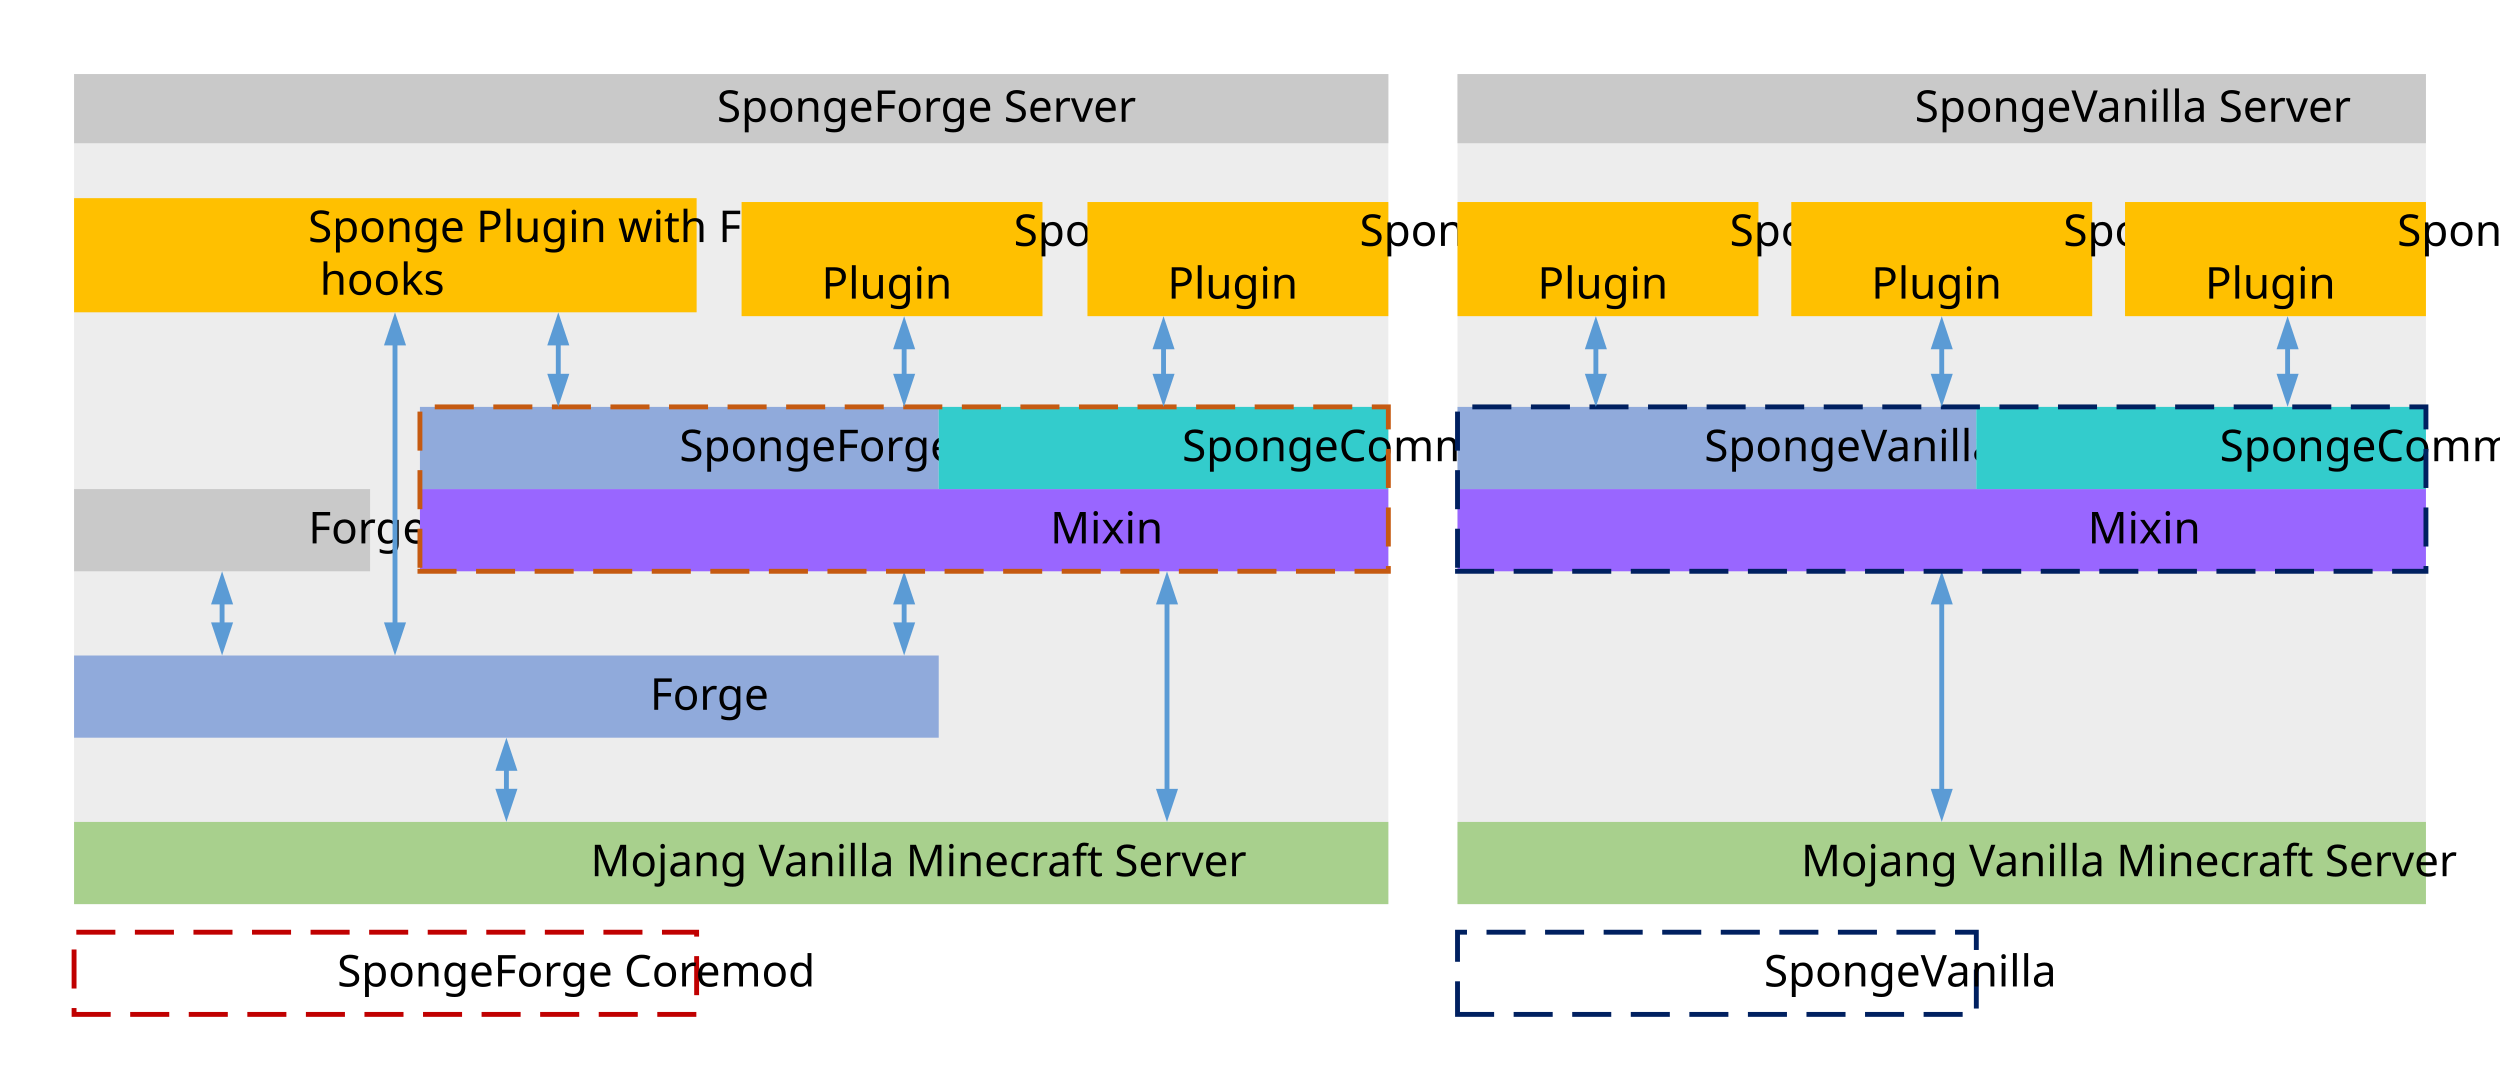
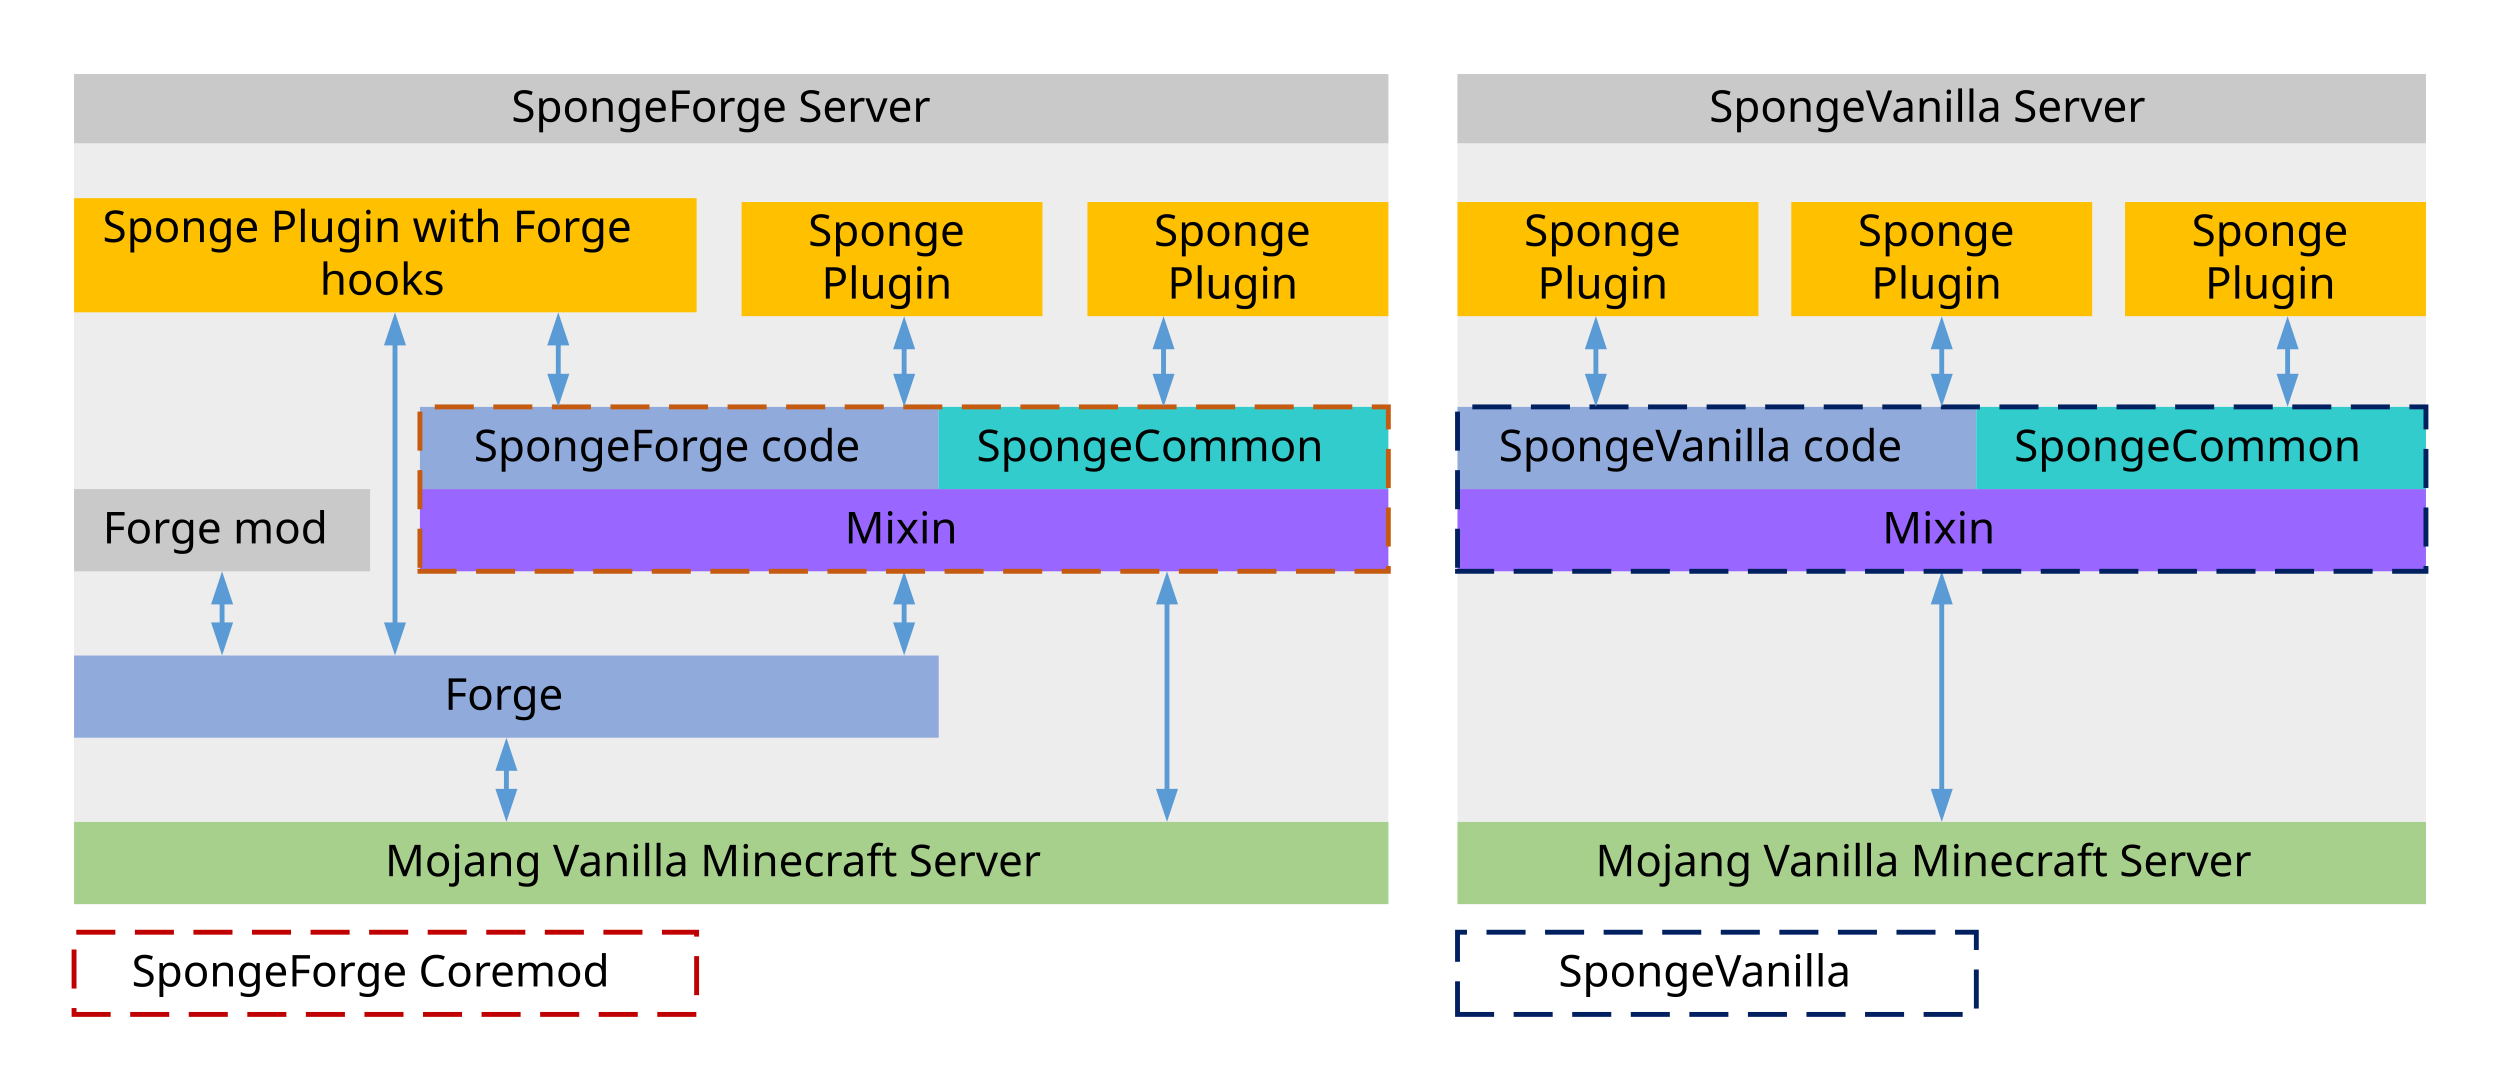
- <svg xmlns="http://www.w3.org/2000/svg" xmlns:ns1="http://schemas.microsoft.com/visio/2003/SVGExtensions/" xmlns:xlink="http://www.w3.org/1999/xlink" width="14.229in" height="6.195in" viewBox="0 0 1024.47 446.039" xml:space="preserve" color-interpolation-filters="sRGB" class="st17">
-   <ns1:documentProperties ns1:langID="1031" ns1:metric="true" ns1:viewMarkup="false">
-     <ns1:userDefs>
-       <ns1:ud ns1:nameU="msvNoAutoConnect" ns1:val="VT0(0):26" />
-       <ns1:ud ns1:nameU="visV14CFF" ns1:prompt="" ns1:val="VT0(1):26" />
-       <ns1:ud ns1:nameU="visFlowchartType" ns1:prompt="" ns1:val="VT4(CrossFunctional)" />
-     </ns1:userDefs>
-   </ns1:documentProperties>
-   <style type="text/css">
- 	
- 		.st1 {fill:#ededed;stroke:none;stroke-width:2}
- 		.st2 {fill:none;stroke:none;stroke-width:2}
- 		.st3 {fill:#90aadb;stroke:none;stroke-width:0.25}
- 		.st4 {fill:#000000;font-family:Montserrat;font-size:1.5em}
- 		.st5 {fill:#a8d08d;stroke:none;stroke-width:0.25}
- 		.st6 {fill:#c9c9c9;stroke:none;stroke-width:0.25}
- 		.st7 {fill:#9966ff;stroke:none;stroke-width:2}
- 		.st8 {fill:#33cccc;stroke:none;stroke-width:2}
- 		.st9 {fill:#ffc000;stroke:none;stroke-width:0.25}
- 		.st10 {font-size:1em}
- 		.st11 {fill:#c9c9c9;stroke:none;stroke-width:2}
- 		.st12 {marker-end:url(#mrkr13-42);marker-start:url(#mrkr13-40);stroke:#5b9bd5;stroke-linecap:round;stroke-linejoin:round;stroke-width:2}
- 		.st13 {fill:#5b9bd5;fill-opacity:1;stroke:#5b9bd5;stroke-opacity:1;stroke-width:0.442}
- 		.st14 {fill:none;stroke:#c00000;stroke-dasharray:14,10;stroke-width:2}
- 		.st15 {fill:none;stroke:#c55a11;stroke-dasharray:14,10;stroke-width:2}
- 		.st16 {fill:none;stroke:#002060;stroke-dasharray:14,10;stroke-width:2}
- 		.st17 {fill:none;fill-rule:evenodd;font-size:12px;overflow:visible;stroke-linecap:square;stroke-miterlimit:3}
- 	
- 	</style>
+ <svg xmlns="http://www.w3.org/2000/svg" xmlns:xlink="http://www.w3.org/1999/xlink" width="1365.965" height="594.718" class="st17" color-interpolation-filters="sRGB" viewBox="0 0 1024.47 446.039" xml:space="preserve">
+   <style type="text/css">.st1{fill:#ededed;stroke:none}.st1,.st2{stroke-width:2}.st2,.st3{stroke:none}.st2{fill:none}.st3{fill:#90aadb;stroke-width:.25}.st4{fill:#000;font-family:Montserrat;font-size:1.5em}.st5{fill:#a8d08d;stroke-width:.25}.st5,.st6,.st7{stroke:none}.st6{stroke-width:.25;fill:#c9c9c9}.st7{fill:#96f}.st7,.st8{stroke-width:2}.st8,.st9{stroke:none}.st8{fill:#3cc}.st9{fill:#ffc000;stroke-width:.25}.st10{font-size:1em}.st11{fill:#c9c9c9;stroke:none;stroke-width:2}.st12,.st13{stroke:#5b9bd5}.st12{marker-end:url(#mrkr13-42);marker-start:url(#mrkr13-40);stroke-linecap:round;stroke-linejoin:round;stroke-width:2}.st13{fill:#5b9bd5;fill-opacity:1;stroke-opacity:1;stroke-width:.442}.st14{stroke:#c00000}.st14,.st15,.st16{fill:none;stroke-dasharray:14,10;stroke-width:2}.st15{stroke:#c55a11}.st16{stroke:#002060}.st17{fill:none;fill-rule:evenodd;font-size:12px;overflow:visible;stroke-linecap:square;stroke-miterlimit:3}</style>
  <defs id="Markers">
    <g id="lend13">
-       <path d="M 3 1 L 0 0 L 3 -1 L 3 1 " style="stroke:none" />
+       <path d="M 3 1 L 0 0 L 3 -1 L 3 1" style="stroke:none" />
    </g>
-     <marker id="mrkr13-40" class="st13" ns1:arrowType="13" ns1:arrowSize="2" ns1:setback="6.6" refX="6.6" orient="auto" markerUnits="strokeWidth" overflow="visible">
-       <use xlink:href="#lend13" transform="scale(2.26) " />
+     <marker id="mrkr13-40" class="st13" markerUnits="strokeWidth" orient="auto" overflow="visible" refX="6.6">
+       <use transform="scale(2.26)" xlink:href="#lend13" />
    </marker>
-     <marker id="mrkr13-42" class="st13" ns1:arrowType="13" ns1:arrowSize="2" ns1:setback="6.78" refX="-6.78" orient="auto" markerUnits="strokeWidth" overflow="visible">
-       <use xlink:href="#lend13" transform="scale(-2.26,-2.26) " />
+     <marker id="mrkr13-42" class="st13" markerUnits="strokeWidth" orient="auto" overflow="visible" refX="-6.78">
+       <use transform="scale(-2.26,-2.26)" xlink:href="#lend13" />
    </marker>
  </defs>
-   <g ns1:mID="0" ns1:index="1" ns1:groupContext="foregroundPage">
-     <ns1:userDefs>
-       <ns1:ud ns1:nameU="msvThemeOrder" ns1:val="VT0(0):26" />
-     </ns1:userDefs>
-     <ns1:pageProperties ns1:drawingScale="0.0393701" ns1:pageScale="0.0393701" ns1:drawingUnits="24" ns1:shadowOffsetX="8.50394" ns1:shadowOffsetY="-8.50394" />
-     <ns1:layer ns1:name="Verbinder" ns1:index="0" />
-     <g id="shape25-1" ns1:mID="25" ns1:groupContext="shape" transform="translate(30.3465,-75.5347)">
-       <ns1:userDefs>
-         <ns1:ud ns1:nameU="visVersion" ns1:val="VT0(15):26" />
-       </ns1:userDefs>
-       <rect x="0" y="105.881" width="538.583" height="340.157" class="st1" />
+   <g>
+     <g id="shape25-1" transform="translate(30.3465,-75.5347)">
+       <rect width="538.583" height="340.157" x="0" y="105.881" class="st1" />
    </g>
-     <g id="shape52-3" ns1:mID="52" ns1:groupContext="shape" transform="translate(214.346,-306.621)">
-       <rect x="0" y="399.267" width="676.898" height="46.772" class="st2" />
+     <g id="shape52-3" transform="translate(214.346,-306.621)">
+       <rect width="676.898" height="46.772" x="0" y="399.267" class="st2" />
    </g>
-     <g id="shape36-5" ns1:mID="36" ns1:groupContext="shape" transform="translate(172.079,-245.613)">
-       <ns1:textBlock ns1:margins="rect(2,2,2,2)" ns1:tabSpace="42.5197" />
-       <ns1:textRect cx="106.299" cy="429.197" width="212.6" height="33.684" />
-       <rect x="0" y="412.355" width="212.598" height="33.684" class="st3" />
-       <text x="22.09" y="434.6" class="st4" ns1:langID="1031">
-         <ns1:paragraph ns1:horizAlign="1" />
-         <ns1:tabList />SpongeForge code</text>
+     <g id="shape36-5" transform="translate(172.079,-245.613)">
+       <rect width="212.598" height="33.684" x="0" y="412.355" class="st3" />
+       <text x="22.09" y="434.6" class="st4">SpongeForge code</text>
    </g>
-     <g id="shape160-8" ns1:mID="160" ns1:groupContext="shape" transform="translate(30.3465,-75.5347)">
-       <ns1:textBlock ns1:margins="rect(2,2,2,2)" ns1:tabSpace="42.5197" />
-       <ns1:textRect cx="269.291" cy="429.197" width="538.59" height="33.684" />
-       <rect x="0" y="412.355" width="538.583" height="33.684" class="st5" />
-       <text x="127.42" y="434.6" class="st4" ns1:langID="1031">
-         <ns1:paragraph ns1:horizAlign="1" />
-         <ns1:tabList />Mojang Vanilla Minecraft Server</text>
+     <g id="shape160-8" transform="translate(30.3465,-75.5347)">
+       <rect width="538.583" height="33.684" x="0" y="412.355" class="st5" />
+       <text x="127.42" y="434.6" class="st4">Mojang Vanilla Minecraft Server</text>
    </g>
-     <g id="shape162-11" ns1:mID="162" ns1:groupContext="shape" transform="translate(30.3465,-211.93)">
-       <ns1:textBlock ns1:margins="rect(2,2,2,2)" ns1:tabSpace="42.5197" />
-       <ns1:textRect cx="60.654" cy="429.197" width="121.31" height="33.684" />
-       <rect x="0" y="412.355" width="121.307" height="33.684" class="st6" />
-       <text x="11.78" y="434.6" class="st4" ns1:langID="1031">
-         <ns1:paragraph ns1:horizAlign="1" />
-         <ns1:tabList />Forge mod</text>
+     <g id="shape162-11" transform="translate(30.3465,-211.93)">
+       <rect width="121.307" height="33.684" x="0" y="412.355" class="st6" />
+       <text x="11.78" y="434.6" class="st4">Forge mod</text>
    </g>
-     <g id="shape163-14" ns1:mID="163" ns1:groupContext="shape" transform="translate(172.079,-211.93)">
-       <ns1:userDefs>
-         <ns1:ud ns1:nameU="visVersion" ns1:val="VT0(15):26" />
-       </ns1:userDefs>
-       <ns1:textBlock ns1:margins="rect(4,4,4,4)" ns1:tabSpace="42.5197" />
-       <ns1:textRect cx="198.425" cy="429.197" width="396.86" height="33.684" />
-       <rect x="0" y="412.355" width="396.85" height="33.684" class="st7" />
-       <text x="174.04" y="434.6" class="st4" ns1:langID="1031">
-         <ns1:paragraph ns1:horizAlign="1" />
-         <ns1:tabList />Mixin</text>
+     <g id="shape163-14" transform="translate(172.079,-211.93)">
+       <rect width="396.85" height="33.684" x="0" y="412.355" class="st7" />
+       <text x="174.04" y="434.6" class="st4">Mixin</text>
    </g>
-     <g id="shape164-17" ns1:mID="164" ns1:groupContext="shape" transform="translate(30.3465,-143.732)">
-       <ns1:textBlock ns1:margins="rect(2,2,2,2)" ns1:tabSpace="42.5197" />
-       <ns1:textRect cx="177.165" cy="429.197" width="354.34" height="33.684" />
-       <rect x="0" y="412.355" width="354.331" height="33.684" class="st3" />
-       <text x="151.77" y="434.6" class="st4" ns1:langID="1031">
-         <ns1:paragraph ns1:horizAlign="1" />
-         <ns1:tabList />Forge</text>
+     <g id="shape164-17" transform="translate(30.3465,-143.732)">
+       <rect width="354.331" height="33.684" x="0" y="412.355" class="st3" />
+       <text x="151.77" y="434.6" class="st4">Forge</text>
    </g>
-     <g id="shape166-20" ns1:mID="166" ns1:groupContext="shape" transform="translate(384.677,-245.613)">
-       <ns1:userDefs>
-         <ns1:ud ns1:nameU="visVersion" ns1:val="VT0(15):26" />
-       </ns1:userDefs>
-       <ns1:textBlock ns1:margins="rect(4,4,4,4)" ns1:tabSpace="42.5197" />
-       <ns1:textRect cx="92.126" cy="429.197" width="184.26" height="33.684" />
-       <rect x="0" y="412.355" width="184.252" height="33.684" class="st8" />
-       <text x="15.5" y="434.6" class="st4" ns1:langID="1031">
-         <ns1:paragraph ns1:horizAlign="1" />
-         <ns1:tabList />SpongeCommon</text>
+     <g id="shape166-20" transform="translate(384.677,-245.613)">
+       <rect width="184.252" height="33.684" x="0" y="412.355" class="st8" />
+       <text x="15.5" y="434.6" class="st4">SpongeCommon</text>
    </g>
-     <g id="shape170-23" ns1:mID="170" ns1:groupContext="shape" transform="translate(30.3465,-318.063)">
-       <ns1:textBlock ns1:margins="rect(2,2,2,2)" ns1:tabSpace="42.5197" />
-       <ns1:textRect cx="127.559" cy="422.653" width="255.12" height="46.772" />
-       <rect x="0" y="399.267" width="255.118" height="46.772" class="st9" />
-       <text x="11.68" y="417.25" class="st4" ns1:langID="1031">
-         <ns1:paragraph ns1:horizAlign="1" />
-         <ns1:tabList />Sponge Plugin with Forge <tspan x="100.7" dy="1.2em" class="st10">hooks</tspan>
+     <g id="shape170-23" transform="translate(30.3465,-318.063)">
+       <rect width="255.118" height="46.772" x="0" y="399.267" class="st9" />
+       <text x="11.68" y="417.25" class="st4">Sponge Plugin with Forge <tspan x="100.7" class="st10" dy="1.2em">hooks</tspan>
      </text>
    </g>
-     <g id="shape191-27" ns1:mID="191" ns1:groupContext="shape" transform="translate(30.3465,-387.346)">
-       <ns1:userDefs>
-         <ns1:ud ns1:nameU="visVersion" ns1:val="VT0(15):26" />
-       </ns1:userDefs>
-       <ns1:textBlock ns1:margins="rect(4,4,4,4)" ns1:tabSpace="42.5197" />
-       <ns1:textRect cx="269.291" cy="431.865" width="538.59" height="28.346" />
-       <rect x="0" y="417.692" width="538.583" height="28.346" class="st11" />
-       <text x="179.21" y="437.27" class="st4" ns1:langID="1031">
-         <ns1:paragraph ns1:horizAlign="1" />
-         <ns1:tabList />SpongeForge Server</text>
+     <g id="shape191-27" transform="translate(30.3465,-387.346)">
+       <rect width="538.583" height="28.346" x="0" y="417.692" class="st11" />
+       <text x="179.21" y="437.27" class="st4">SpongeForge Server</text>
    </g>
-     <g id="shape192-30" ns1:mID="192" ns1:groupContext="shape" transform="translate(303.89,-316.48)">
-       <ns1:textBlock ns1:margins="rect(2,2,2,2)" ns1:tabSpace="42.5197" />
-       <ns1:textRect cx="61.654" cy="422.653" width="123.31" height="46.772" />
-       <rect x="0" y="399.267" width="123.307" height="46.772" class="st9" />
-       <text x="27.29" y="417.25" class="st4" ns1:langID="1031">
-         <ns1:paragraph ns1:horizAlign="1" />
-         <ns1:tabList />Sponge <tspan x="32.78" dy="1.2em" class="st10">Plugin</tspan>
+     <g id="shape192-30" transform="translate(303.89,-316.48)">
+       <rect width="123.307" height="46.772" x="0" y="399.267" class="st9" />
+       <text x="27.29" y="417.25" class="st4">Sponge <tspan x="32.78" class="st10" dy="1.2em">Plugin</tspan>
      </text>
    </g>
-     <g id="shape193-34" ns1:mID="193" ns1:groupContext="shape" ns1:layerMember="0" transform="translate(363.417,-211.93)">
+     <g id="shape193-34" transform="translate(363.417,-211.93)">
      <path d="M7.09 459.24 L7.09 459.6 L7.09 466.99" class="st12" />
    </g>
-     <g id="shape194-43" ns1:mID="194" ns1:groupContext="shape" ns1:layerMember="0" transform="translate(83.9134,-211.93)">
+     <g id="shape194-43" transform="translate(83.9134,-211.93)">
      <path d="M7.09 459.24 L7.09 459.6 L7.09 466.99" class="st12" />
    </g>
-     <g id="shape195-50" ns1:mID="195" ns1:groupContext="shape" ns1:layerMember="0" transform="translate(168.953,-318.063)">
+     <g id="shape195-50" transform="translate(168.953,-318.063)">
      <path d="M-7.09 459.24 L-7.09 459.6 L-7.09 573.13" class="st12" />
    </g>
-     <g id="shape200-57" ns1:mID="200" ns1:groupContext="shape" ns1:layerMember="0" transform="translate(200.425,-143.732)">
+     <g id="shape200-57" transform="translate(200.425,-143.732)">
      <path d="M7.09 459.24 L7.09 459.6 L7.09 466.99" class="st12" />
    </g>
-     <g id="shape202-64" ns1:mID="202" ns1:groupContext="shape" transform="translate(30.3465,-30.3465)">
-       <ns1:userDefs>
-         <ns1:ud ns1:nameU="visVersion" ns1:val="VT0(15):26" />
-       </ns1:userDefs>
-       <ns1:textBlock ns1:margins="rect(4,4,4,4)" ns1:tabSpace="42.5197" />
-       <ns1:textRect cx="127.559" cy="429.197" width="255.12" height="33.684" />
+     <g id="shape202-64" transform="translate(30.3465,-30.3465)">
      <path d="M0 446.04 L255.12 446.04 L255.12 412.36 L0 412.36 L0 446.04 Z" class="st14" />
-       <text x="23.59" y="434.6" class="st4" ns1:langID="1031">
-         <ns1:paragraph ns1:horizAlign="1" />
-         <ns1:tabList />SpongeForge Coremod</text>
+       <text x="23.59" y="434.6" class="st4">SpongeForge Coremod</text>
    </g>
-     <g id="shape204-67" ns1:mID="204" ns1:groupContext="shape" transform="translate(172.079,-211.93)">
-       <ns1:userDefs>
-         <ns1:ud ns1:nameU="visVersion" ns1:val="VT0(15):26" />
-       </ns1:userDefs>
+     <g id="shape204-67" transform="translate(172.079,-211.93)">
      <path d="M0 446.04 L396.85 446.04 L396.85 378.67 L0 378.67 L0 446.04 Z" class="st15" />
    </g>
-     <g id="shape205-69" ns1:mID="205" ns1:groupContext="shape" transform="translate(445.622,-316.48)">
-       <ns1:textBlock ns1:margins="rect(2,2,2,2)" ns1:tabSpace="42.5197" />
-       <ns1:textRect cx="61.654" cy="422.653" width="123.31" height="46.772" />
-       <rect x="0" y="399.267" width="123.307" height="46.772" class="st9" />
-       <text x="27.29" y="417.25" class="st4" ns1:langID="1031">
-         <ns1:paragraph ns1:horizAlign="1" />
-         <ns1:tabList />Sponge <tspan x="32.78" dy="1.2em" class="st10">Plugin</tspan>
+     <g id="shape205-69" transform="translate(445.622,-316.48)">
+       <rect width="123.307" height="46.772" x="0" y="399.267" class="st9" />
+       <text x="27.29" y="417.25" class="st4">Sponge <tspan x="32.78" class="st10" dy="1.2em">Plugin</tspan>
      </text>
    </g>
-     <g id="shape206-73" ns1:mID="206" ns1:groupContext="shape" ns1:layerMember="0" transform="translate(363.417,-316.48)">
+     <g id="shape206-73" transform="translate(363.417,-316.48)">
      <path d="M7.09 459.24 L7.09 459.6 L7.09 469.66" class="st12" />
    </g>
-     <g id="shape207-80" ns1:mID="207" ns1:groupContext="shape" ns1:layerMember="0" transform="translate(469.717,-316.48)">
+     <g id="shape207-80" transform="translate(469.717,-316.48)">
      <path d="M7.09 459.24 L7.09 459.6 L7.09 469.66" class="st12" />
    </g>
-     <g id="shape208-87" ns1:mID="208" ns1:groupContext="shape" ns1:layerMember="0" transform="translate(221.685,-318.063)">
+     <g id="shape208-87" transform="translate(221.685,-318.063)">
      <path d="M7.09 459.24 L7.09 459.6 L7.09 471.24" class="st12" />
    </g>
-     <g id="shape211-94" ns1:mID="211" ns1:groupContext="shape" transform="translate(597.276,-75.5347)">
-       <ns1:userDefs>
-         <ns1:ud ns1:nameU="visVersion" ns1:val="VT0(15):26" />
-       </ns1:userDefs>
-       <rect x="0" y="105.881" width="396.85" height="340.157" class="st1" />
+     <g id="shape211-94" transform="translate(597.276,-75.5347)">
+       <rect width="396.85" height="340.157" x="0" y="105.881" class="st1" />
    </g>
-     <g id="shape212-96" ns1:mID="212" ns1:groupContext="shape" transform="translate(597.276,-245.613)">
-       <ns1:textBlock ns1:margins="rect(2,2,2,2)" ns1:tabSpace="42.5197" />
-       <ns1:textRect cx="106.299" cy="429.197" width="212.6" height="33.684" />
-       <rect x="0" y="412.355" width="212.598" height="33.684" class="st3" />
-       <text x="16.89" y="434.6" class="st4" ns1:langID="1031">
-         <ns1:paragraph ns1:horizAlign="1" />
-         <ns1:tabList />SpongeVanilla code</text>
+     <g id="shape212-96" transform="translate(597.276,-245.613)">
+       <rect width="212.598" height="33.684" x="0" y="412.355" class="st3" />
+       <text x="16.89" y="434.6" class="st4">SpongeVanilla code</text>
    </g>
-     <g id="shape213-99" ns1:mID="213" ns1:groupContext="shape" transform="translate(597.276,-75.5347)">
-       <ns1:textBlock ns1:margins="rect(2,2,2,2)" ns1:tabSpace="42.5197" />
-       <ns1:textRect cx="198.425" cy="429.197" width="396.86" height="33.684" />
-       <rect x="0" y="412.355" width="396.85" height="33.684" class="st5" />
-       <text x="56.55" y="434.6" class="st4" ns1:langID="1031">
-         <ns1:paragraph ns1:horizAlign="1" />
-         <ns1:tabList />Mojang Vanilla Minecraft Server</text>
+     <g id="shape213-99" transform="translate(597.276,-75.5347)">
+       <rect width="396.85" height="33.684" x="0" y="412.355" class="st5" />
+       <text x="56.55" y="434.6" class="st4">Mojang Vanilla Minecraft Server</text>
    </g>
-     <g id="shape215-102" ns1:mID="215" ns1:groupContext="shape" transform="translate(597.276,-211.93)">
-       <ns1:userDefs>
-         <ns1:ud ns1:nameU="visVersion" ns1:val="VT0(15):26" />
-       </ns1:userDefs>
-       <ns1:textBlock ns1:margins="rect(4,4,4,4)" ns1:tabSpace="42.5197" />
-       <ns1:textRect cx="198.425" cy="429.197" width="396.86" height="33.684" />
-       <rect x="0" y="412.355" width="396.85" height="33.684" class="st7" />
-       <text x="174.04" y="434.6" class="st4" ns1:langID="1031">
-         <ns1:paragraph ns1:horizAlign="1" />
-         <ns1:tabList />Mixin</text>
+     <g id="shape215-102" transform="translate(597.276,-211.93)">
+       <rect width="396.85" height="33.684" x="0" y="412.355" class="st7" />
+       <text x="174.04" y="434.6" class="st4">Mixin</text>
    </g>
-     <g id="shape217-105" ns1:mID="217" ns1:groupContext="shape" transform="translate(809.874,-245.613)">
-       <ns1:userDefs>
-         <ns1:ud ns1:nameU="visVersion" ns1:val="VT0(15):26" />
-       </ns1:userDefs>
-       <ns1:textBlock ns1:margins="rect(4,4,4,4)" ns1:tabSpace="42.5197" />
-       <ns1:textRect cx="92.126" cy="429.197" width="184.26" height="33.684" />
-       <rect x="0" y="412.355" width="184.252" height="33.684" class="st8" />
-       <text x="15.5" y="434.6" class="st4" ns1:langID="1031">
-         <ns1:paragraph ns1:horizAlign="1" />
-         <ns1:tabList />SpongeCommon</text>
+     <g id="shape217-105" transform="translate(809.874,-245.613)">
+       <rect width="184.252" height="33.684" x="0" y="412.355" class="st8" />
+       <text x="15.5" y="434.6" class="st4">SpongeCommon</text>
    </g>
-     <g id="shape219-108" ns1:mID="219" ns1:groupContext="shape" transform="translate(597.276,-387.346)">
-       <ns1:userDefs>
-         <ns1:ud ns1:nameU="visVersion" ns1:val="VT0(15):26" />
-       </ns1:userDefs>
-       <ns1:textBlock ns1:margins="rect(4,4,4,4)" ns1:tabSpace="42.5197" />
-       <ns1:textRect cx="198.425" cy="431.865" width="396.86" height="28.346" />
-       <rect x="0" y="417.692" width="396.85" height="28.346" class="st11" />
-       <text x="103.15" y="437.27" class="st4" ns1:langID="1031">
-         <ns1:paragraph ns1:horizAlign="1" />
-         <ns1:tabList />SpongeVanilla Server</text>
+     <g id="shape219-108" transform="translate(597.276,-387.346)">
+       <rect width="396.85" height="28.346" x="0" y="417.692" class="st11" />
+       <text x="103.15" y="437.27" class="st4">SpongeVanilla Server</text>
    </g>
-     <g id="shape220-111" ns1:mID="220" ns1:groupContext="shape" transform="translate(597.276,-316.48)">
-       <ns1:textBlock ns1:margins="rect(2,2,2,2)" ns1:tabSpace="42.5197" />
-       <ns1:textRect cx="61.654" cy="422.653" width="123.31" height="46.772" />
-       <rect x="0" y="399.267" width="123.307" height="46.772" class="st9" />
-       <text x="27.29" y="417.25" class="st4" ns1:langID="1031">
-         <ns1:paragraph ns1:horizAlign="1" />
-         <ns1:tabList />Sponge <tspan x="32.78" dy="1.2em" class="st10">Plugin</tspan>
+     <g id="shape220-111" transform="translate(597.276,-316.48)">
+       <rect width="123.307" height="46.772" x="0" y="399.267" class="st9" />
+       <text x="27.29" y="417.25" class="st4">Sponge <tspan x="32.78" class="st10" dy="1.2em">Plugin</tspan>
      </text>
    </g>
-     <g id="shape221-115" ns1:mID="221" ns1:groupContext="shape" ns1:layerMember="0" transform="translate(788.614,-211.93)">
+     <g id="shape221-115" transform="translate(788.614,-211.93)">
      <path d="M7.09 459.24 L7.09 459.6 L7.09 535.19" class="st12" />
    </g>
-     <g id="shape225-122" ns1:mID="225" ns1:groupContext="shape" transform="translate(597.276,-30.3465)">
-       <ns1:userDefs>
-         <ns1:ud ns1:nameU="visVersion" ns1:val="VT0(15):26" />
-       </ns1:userDefs>
-       <ns1:textBlock ns1:margins="rect(4,4,4,4)" ns1:tabSpace="42.5197" />
-       <ns1:textRect cx="106.299" cy="429.197" width="212.6" height="33.684" />
+     <g id="shape225-122" transform="translate(597.276,-30.3465)">
      <path d="M0 446.04 L212.6 446.04 L212.6 412.36 L0 412.36 L0 446.04 Z" class="st16" />
-       <text x="41.35" y="434.6" class="st4" ns1:langID="1031">
-         <ns1:paragraph ns1:horizAlign="1" />
-         <ns1:tabList />SpongeVanilla</text>
+       <text x="41.35" y="434.6" class="st4">SpongeVanilla</text>
    </g>
-     <g id="shape226-125" ns1:mID="226" ns1:groupContext="shape" transform="translate(597.276,-211.93)">
-       <ns1:userDefs>
-         <ns1:ud ns1:nameU="visVersion" ns1:val="VT0(15):26" />
-       </ns1:userDefs>
+     <g id="shape226-125" transform="translate(597.276,-211.93)">
      <path d="M0 446.04 L396.85 446.04 L396.85 378.67 L0 378.67 L0 446.04 Z" class="st16" />
    </g>
-     <g id="shape227-127" ns1:mID="227" ns1:groupContext="shape" transform="translate(734.047,-316.48)">
-       <ns1:textBlock ns1:margins="rect(2,2,2,2)" ns1:tabSpace="42.5197" />
-       <ns1:textRect cx="61.654" cy="422.653" width="123.31" height="46.772" />
-       <rect x="0" y="399.267" width="123.307" height="46.772" class="st9" />
-       <text x="27.29" y="417.25" class="st4" ns1:langID="1031">
-         <ns1:paragraph ns1:horizAlign="1" />
-         <ns1:tabList />Sponge <tspan x="32.78" dy="1.2em" class="st10">Plugin</tspan>
+     <g id="shape227-127" transform="translate(734.047,-316.48)">
+       <rect width="123.307" height="46.772" x="0" y="399.267" class="st9" />
+       <text x="27.29" y="417.25" class="st4">Sponge <tspan x="32.78" class="st10" dy="1.2em">Plugin</tspan>
      </text>
    </g>
-     <g id="shape232-131" ns1:mID="232" ns1:groupContext="shape" transform="translate(870.819,-316.48)">
-       <ns1:textBlock ns1:margins="rect(2,2,2,2)" ns1:tabSpace="42.5197" />
-       <ns1:textRect cx="61.654" cy="422.653" width="123.31" height="46.772" />
-       <rect x="0" y="399.267" width="123.307" height="46.772" class="st9" />
-       <text x="27.29" y="417.25" class="st4" ns1:langID="1031">
-         <ns1:paragraph ns1:horizAlign="1" />
-         <ns1:tabList />Sponge <tspan x="32.78" dy="1.2em" class="st10">Plugin</tspan>
+     <g id="shape232-131" transform="translate(870.819,-316.48)">
+       <rect width="123.307" height="46.772" x="0" y="399.267" class="st9" />
+       <text x="27.29" y="417.25" class="st4">Sponge <tspan x="32.78" class="st10" dy="1.2em">Plugin</tspan>
      </text>
    </g>
-     <g id="shape233-135" ns1:mID="233" ns1:groupContext="shape" ns1:layerMember="0" transform="translate(471.134,-211.93)">
+     <g id="shape233-135" transform="translate(471.134,-211.93)">
      <path d="M7.09 459.24 L7.09 459.6 L7.09 535.19" class="st12" />
    </g>
-     <g id="shape234-142" ns1:mID="234" ns1:groupContext="shape" ns1:layerMember="0" transform="translate(646.882,-316.48)">
+     <g id="shape234-142" transform="translate(646.882,-316.48)">
      <path d="M7.09 459.24 L7.09 459.6 L7.09 469.66" class="st12" />
    </g>
-     <g id="shape235-149" ns1:mID="235" ns1:groupContext="shape" ns1:layerMember="0" transform="translate(788.614,-316.48)">
+     <g id="shape235-149" transform="translate(788.614,-316.48)">
      <path d="M7.09 459.24 L7.09 459.6 L7.09 469.66" class="st12" />
    </g>
-     <g id="shape236-156" ns1:mID="236" ns1:groupContext="shape" ns1:layerMember="0" transform="translate(930.346,-316.48)">
+     <g id="shape236-156" transform="translate(930.346,-316.48)">
      <path d="M7.09 459.24 L7.09 459.6 L7.09 469.66" class="st12" />
    </g>
  </g>
</svg>
